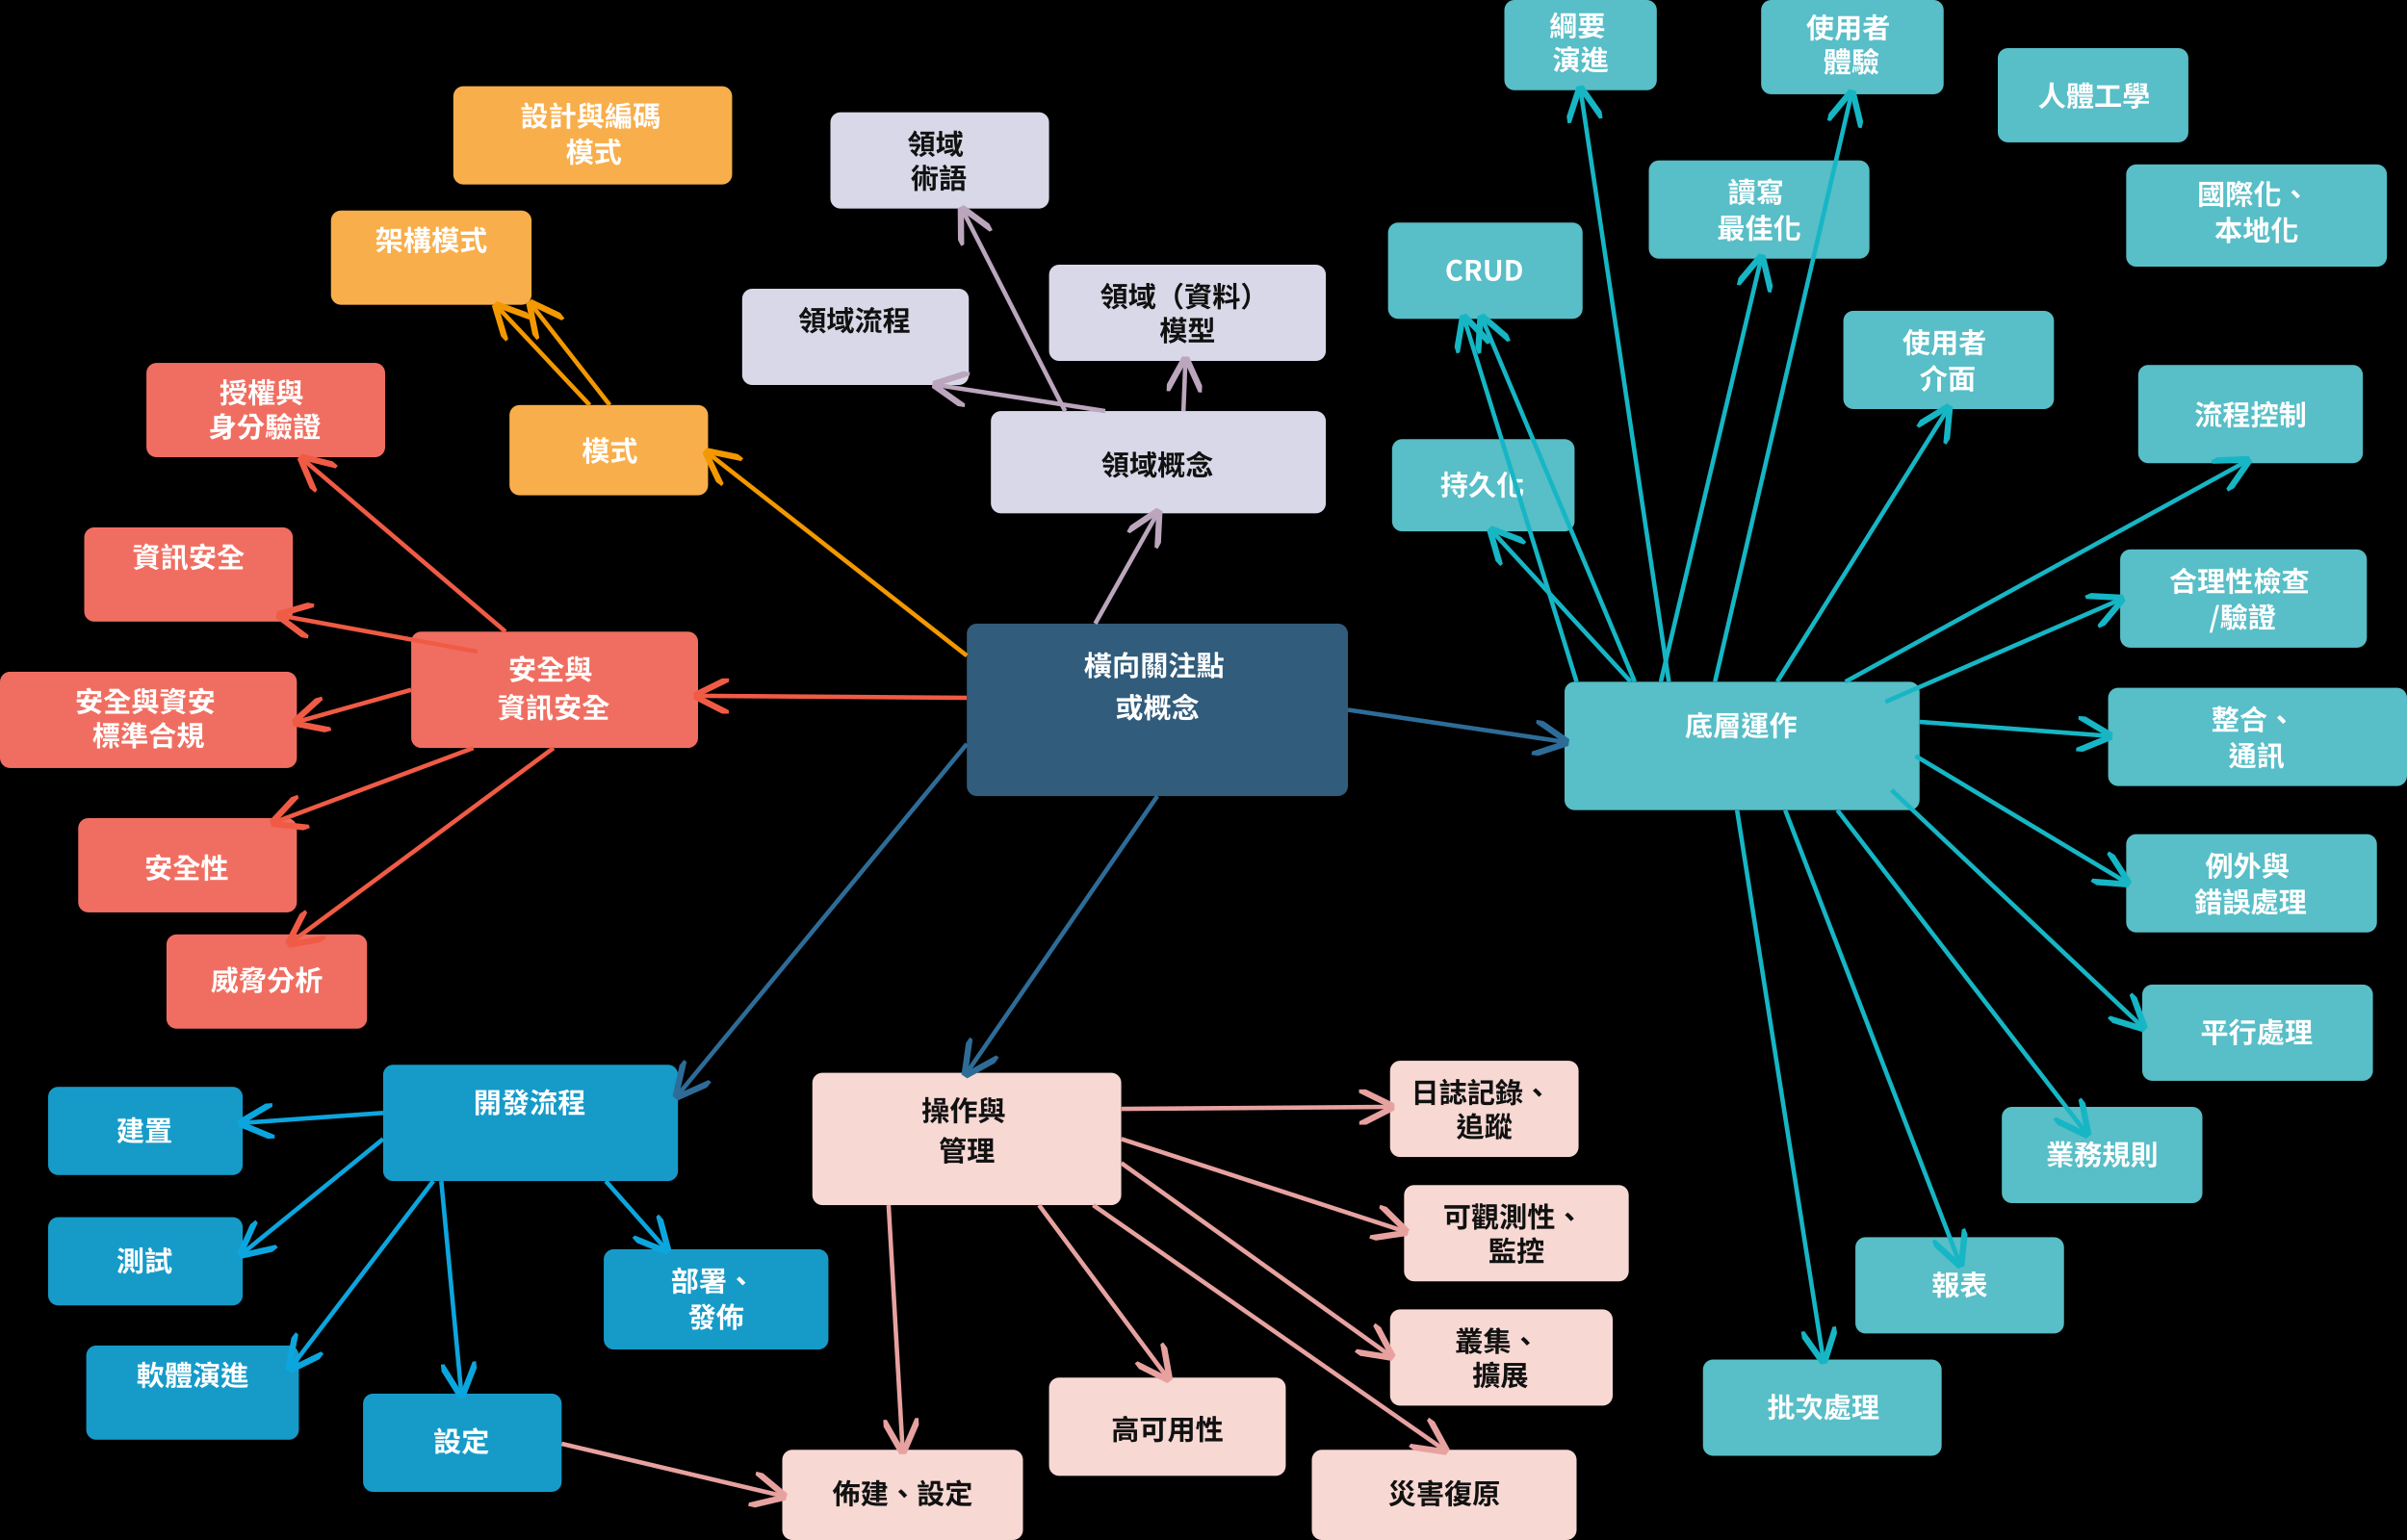
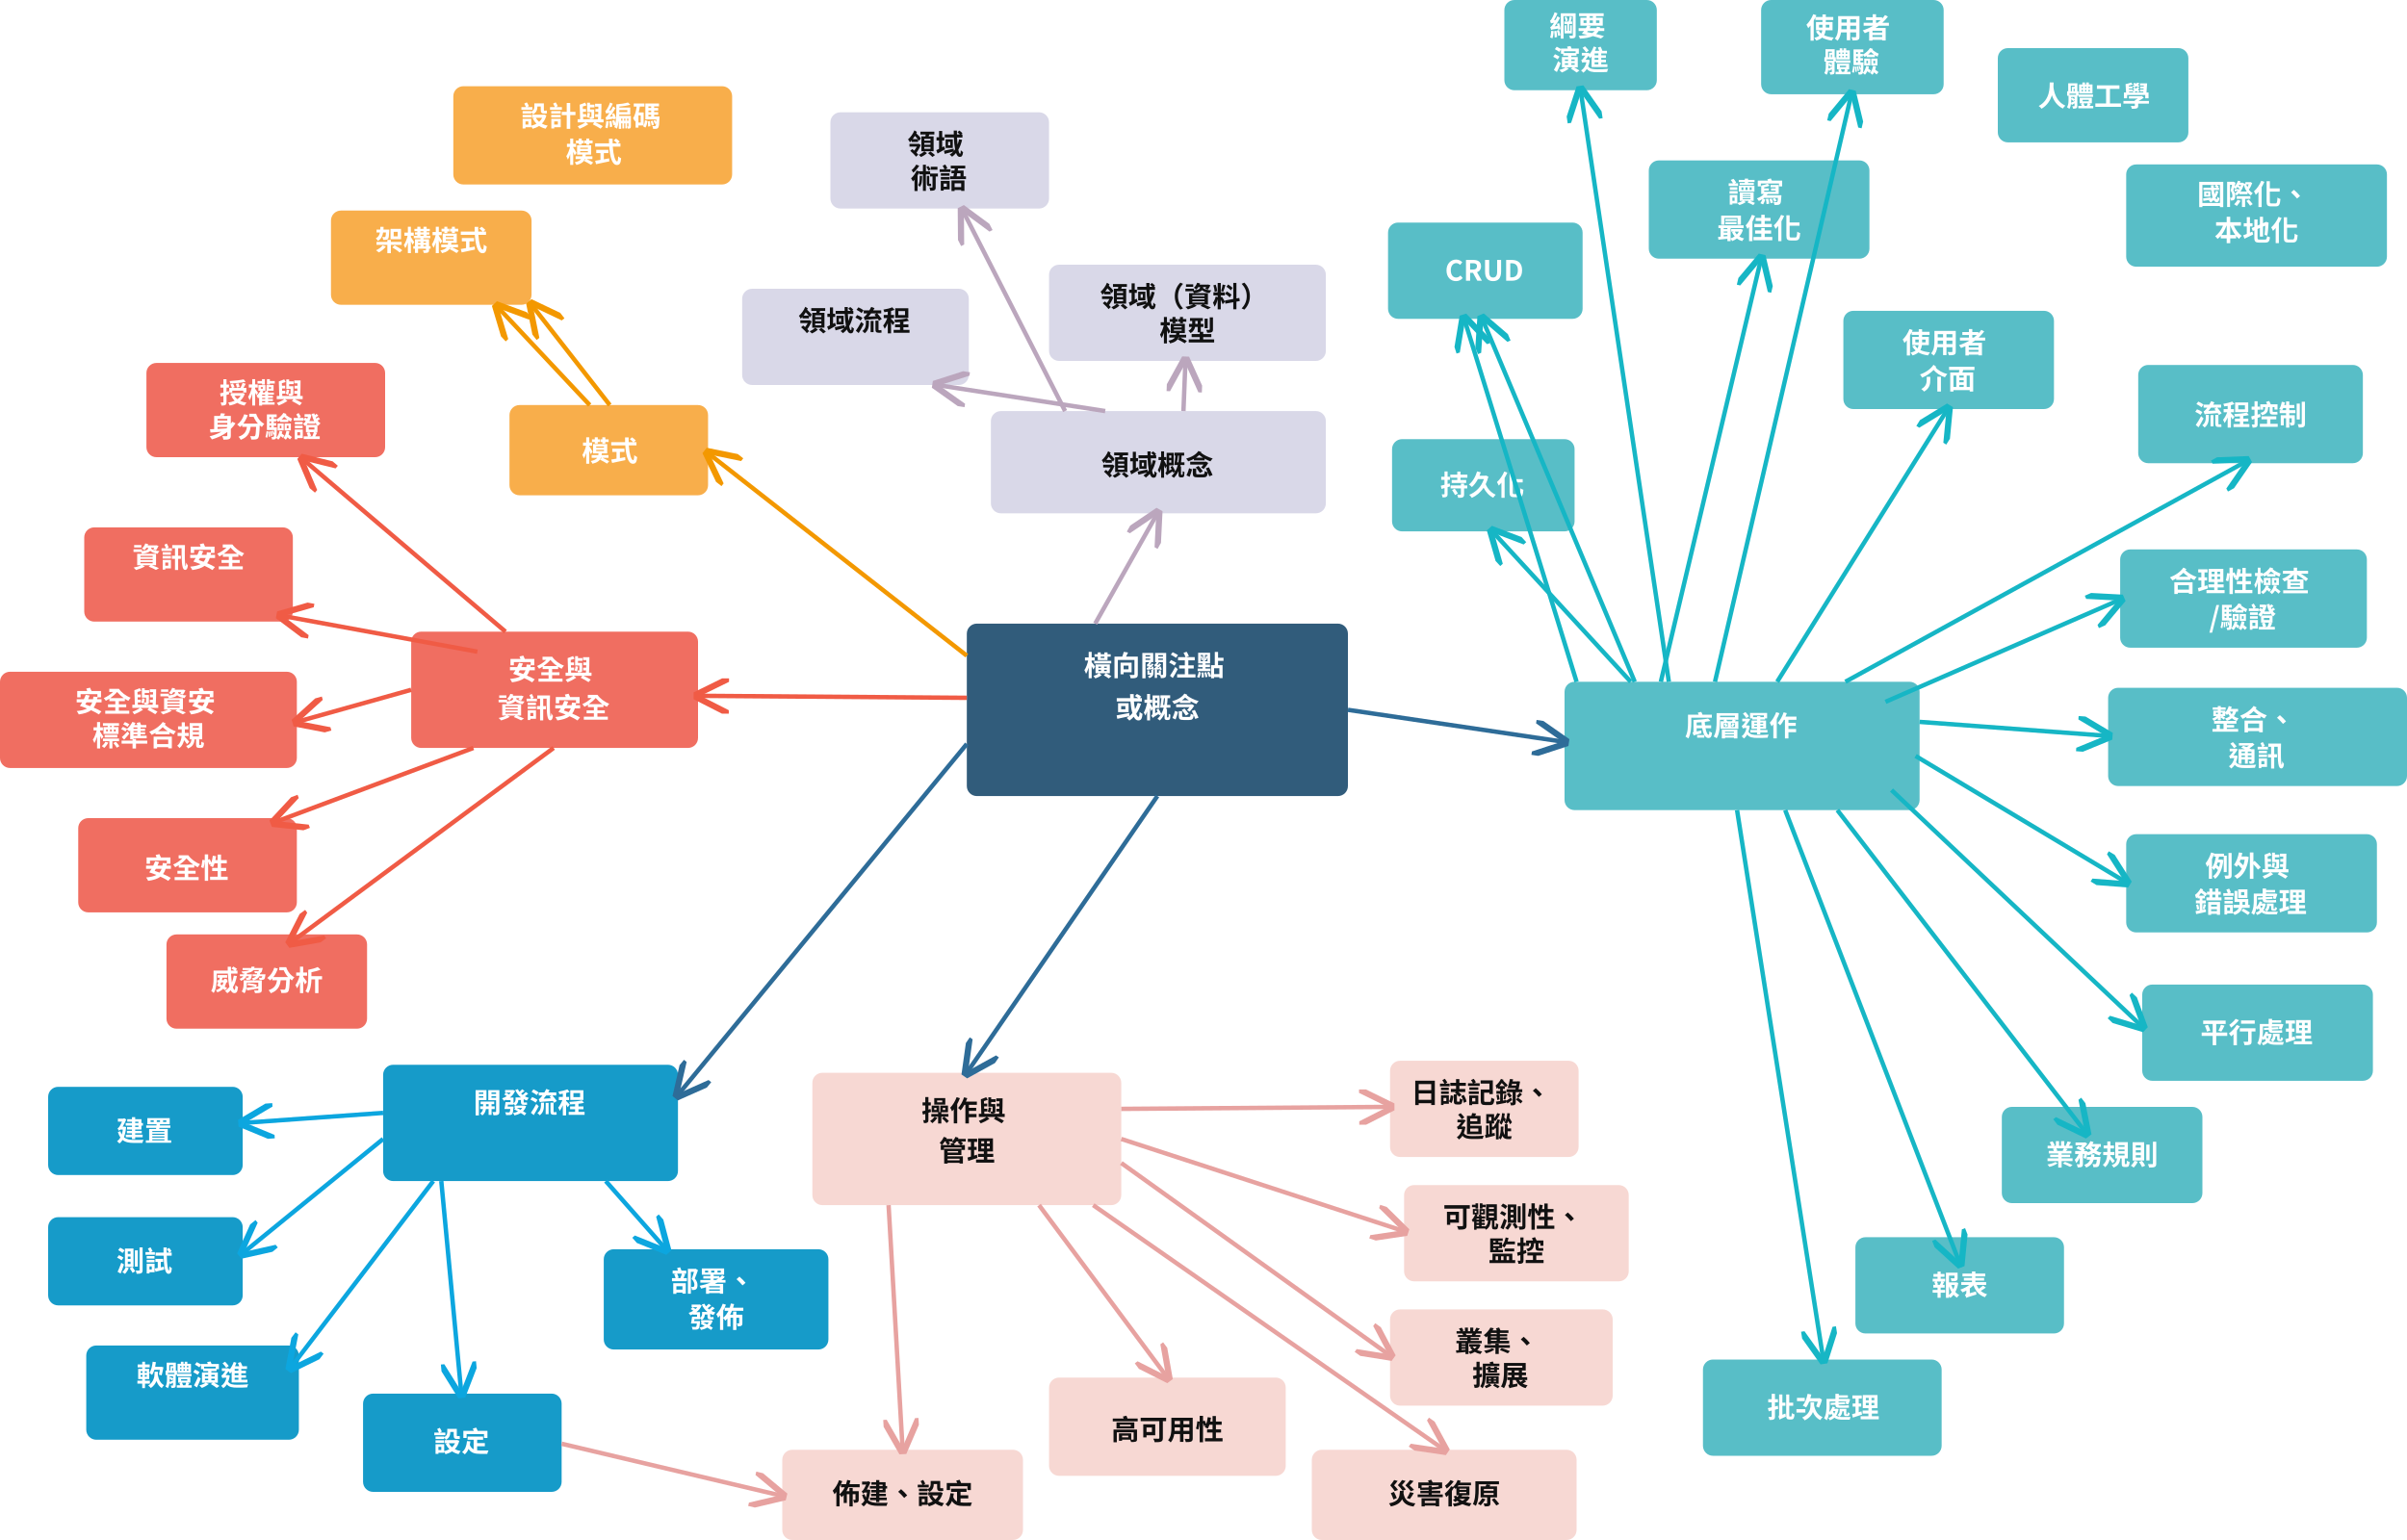
<svg xmlns="http://www.w3.org/2000/svg" width="1200" height="768" viewBox="0 0 1200 768">
-   <rect width="1200" height="768" fill="#000" />
+   <rect width="1200" height="768" fill="#ffffff" />
  <defs>
    <marker id="arrow" markerWidth="8" markerHeight="8" refX="7" refY="4" orient="auto">
      <path d="M0,0 L8,4 L0,8" fill="none" stroke="context-stroke" stroke-width="1.4" />
    </marker>
  </defs>
  <style>
    .box { stroke: none; rx: 5; }
    .dark { fill: #315c7b; }
    .blue { fill: #169bc9; }
    .cyan { fill: #58bec7; }
    .orange { fill: #f8ae4b; }
    .red { fill: #f06e61; }
    .pink { fill: #f7d8d3; }
    .lav { fill: #d9d8e8; }
    .text { font-family: "Noto Sans CJK TC", "Noto Sans TC", sans-serif; fill: #fff; font-size: 14px; font-weight: 600; text-anchor: middle; }
    .darktext { font-family: "Noto Sans CJK TC", "Noto Sans TC", sans-serif; fill: #111; font-size: 14px; font-weight: 600; text-anchor: middle; }
    .line { fill: none; stroke-width: 2.2; marker-end: url(#arrow); }
    .dblue { stroke: #2e6c98; }
    .scyan { stroke: #16b6c5; }
    .sorange { stroke: #f39800; }
    .sred { stroke: #f05b45; }
    .sblue { stroke: #0ca6df; }
    .spink { stroke: #e7a2a0; }
    .slav { stroke: #bba6bd; }
  </style>
  <rect class="box dark" x="482" y="311" width="190" height="86" />
  <text class="text" x="577" y="337">
    <tspan x="577">橫向關注點</tspan>
    <tspan x="577" dy="21">或概念</tspan>
  </text>
  <rect class="box red" x="205" y="315" width="143" height="58" />
  <text class="text" x="276" y="339">
    <tspan x="276">安全與</tspan>
    <tspan x="276" dy="19">資訊安全</tspan>
  </text>
  <path class="line sred" d="M482 348 L348 347" />
  <rect class="box red" x="73" y="181" width="119" height="47" />
  <text class="text" x="132" y="201">
    <tspan x="132">授權與</tspan>
    <tspan x="132" dy="17">身分驗證</tspan>
  </text>
  <rect class="box red" x="42" y="263" width="104" height="47" />
  <text class="text" x="94" y="283">
    <tspan x="94">資訊安全</tspan>
  </text>
  <rect class="box red" x="0" y="335" width="148" height="48" />
  <text class="text" x="74" y="355">
    <tspan x="74">安全與資安</tspan>
    <tspan x="74" dy="17">標準合規</tspan>
  </text>
  <rect class="box red" x="39" y="408" width="109" height="47" />
  <text class="text" x="93" y="438">安全性</text>
  <rect class="box red" x="83" y="466" width="100" height="47" />
  <text class="text" x="133" y="494">
    <tspan x="133">威脅分析</tspan>
  </text>
  <path class="line sred" d="M252 315 L151 229" />
  <path class="line sred" d="M238 325 L140 307" />
  <path class="line sred" d="M205 344 L148 360" />
  <path class="line sred" d="M236 373 L137 410" />
  <path class="line sred" d="M276 373 L145 470" />
  <rect class="box orange" x="254" y="202" width="99" height="45" />
  <text class="text" x="304" y="230">模式</text>
  <rect class="box orange" x="165" y="105" width="100" height="47" />
  <text class="text" x="215" y="125">
    <tspan x="215">架構模式</tspan>
  </text>
  <rect class="box orange" x="226" y="43" width="139" height="49" />
  <text class="text" x="296" y="63">
    <tspan x="296">設計與編碼</tspan>
    <tspan x="296" dy="18">模式</tspan>
  </text>
  <path class="line sorange" d="M482 327 L353 226" />
  <path class="line sorange" d="M304 202 L265 152" />
  <path class="line sorange" d="M294 202 L248 153" />
  <rect class="box lav" x="494" y="205" width="167" height="51" />
  <text class="darktext" x="577" y="237">領域概念</text>
  <rect class="box lav" x="414" y="56" width="109" height="48" />
  <text class="darktext" x="468" y="77">
    <tspan x="468">領域</tspan>
    <tspan x="468" dy="17">術語</tspan>
  </text>
  <rect class="box lav" x="370" y="144" width="113" height="48" />
  <text class="darktext" x="426" y="165">
    <tspan x="426">領域流程</tspan>
  </text>
  <rect class="box lav" x="523" y="132" width="138" height="48" />
  <text class="darktext" x="592" y="153">
    <tspan x="592">領域（資料）</tspan>
    <tspan x="592" dy="17">模型</tspan>
  </text>
  <path class="line slav" d="M546 311 L577 256" />
  <path class="line slav" d="M531 205 L480 105" />
  <path class="line slav" d="M551 205 L467 192" />
  <path class="line slav" d="M590 205 L591 180" />
  <rect class="box blue" x="191" y="531" width="147" height="58" />
  <text class="text" x="264" y="555">
    <tspan x="264">開發流程</tspan>
  </text>
  <rect class="box blue" x="24" y="542" width="97" height="44" />
  <text class="text" x="72" y="569">建置</text>
  <rect class="box blue" x="24" y="607" width="97" height="44" />
  <text class="text" x="72" y="634">測試</text>
  <rect class="box blue" x="43" y="671" width="106" height="47" />
  <text class="text" x="96" y="691">
    <tspan x="96">軟體演進</tspan>
  </text>
  <rect class="box blue" x="301" y="623" width="112" height="50" />
  <text class="text" x="357" y="644">
    <tspan x="357">部署、</tspan>
    <tspan x="357" dy="18">發佈</tspan>
  </text>
  <rect class="box blue" x="181" y="695" width="99" height="49" />
  <text class="text" x="230" y="724">設定</text>
  <path class="line dblue" d="M482 371 L338 546" />
  <path class="line sblue" d="M191 555 L121 560" />
  <path class="line sblue" d="M191 568 L121 625" />
  <path class="line sblue" d="M216 589 L145 682" />
  <path class="line sblue" d="M302 589 L332 623" />
  <path class="line sblue" d="M220 589 L230 695" />
  <rect class="box pink" x="405" y="535" width="154" height="66" />
  <text class="darktext" x="482" y="559">
    <tspan x="482">操作與</tspan>
    <tspan x="482" dy="20">管理</tspan>
  </text>
  <rect class="box pink" x="693" y="529" width="94" height="48" />
  <text class="darktext" x="740" y="550">
    <tspan x="740">日誌記錄、</tspan>
    <tspan x="740" dy="17">追蹤</tspan>
  </text>
  <rect class="box pink" x="700" y="591" width="112" height="48" />
  <text class="darktext" x="756" y="612">
    <tspan x="756">可觀測性、</tspan>
    <tspan x="756" dy="17">監控</tspan>
  </text>
  <rect class="box pink" x="693" y="653" width="111" height="48" />
  <text class="darktext" x="748" y="674">
    <tspan x="748">叢集、</tspan>
    <tspan x="748" dy="17">擴展</tspan>
  </text>
  <rect class="box pink" x="390" y="723" width="120" height="45" />
  <text class="darktext" x="450" y="750">佈建、設定</text>
  <rect class="box pink" x="523" y="687" width="118" height="49" />
  <text class="darktext" x="582" y="718">高可用性</text>
  <rect class="box pink" x="654" y="723" width="132" height="45" />
  <text class="darktext" x="720" y="750">災害復原</text>
  <path class="line dblue" d="M577 397 L482 535" />
  <path class="line spink" d="M559 553 L693 552" />
  <path class="line spink" d="M559 568 L700 614" />
  <path class="line spink" d="M559 580 L693 676" />
  <path class="line spink" d="M443 601 L450 723" />
  <path class="line spink" d="M518 601 L582 687" />
  <path class="line spink" d="M545 601 L720 723" />
  <path class="line spink" d="M280 720 L390 746" />
  <rect class="box cyan" x="780" y="340" width="177" height="64" />
  <text class="text" x="868" y="367">
    <tspan x="868">底層運作</tspan>
  </text>
  <path class="line dblue" d="M672 354 L780 370" />
  <rect class="box cyan" x="694" y="219" width="91" height="46" />
  <text class="text" x="739" y="247">持久化</text>
  <rect class="box cyan" x="692" y="111" width="97" height="48" />
  <text class="text" x="740" y="140">
    <tspan x="740">CRUD</tspan>
  </text>
  <rect class="box cyan" x="750" y="0" width="76" height="45" />
  <text class="text" x="788" y="18">
    <tspan x="788">綱要</tspan>
    <tspan x="788" dy="17">演進</tspan>
  </text>
  <rect class="box cyan" x="878" y="0" width="91" height="47" />
  <text class="text" x="923" y="19">
    <tspan x="923">使用者</tspan>
    <tspan x="923" dy="17">體驗</tspan>
  </text>
  <rect class="box cyan" x="996" y="24" width="95" height="47" />
  <text class="text" x="1044" y="53">人體工學</text>
  <rect class="box cyan" x="1060" y="82" width="130" height="51" />
  <text class="text" x="1125" y="102">
    <tspan x="1125">國際化、</tspan>
    <tspan x="1125" dy="18">本地化</tspan>
  </text>
  <rect class="box cyan" x="919" y="155" width="105" height="49" />
  <text class="text" x="971" y="176">
    <tspan x="971">使用者</tspan>
    <tspan x="971" dy="18">介面</tspan>
  </text>
  <rect class="box cyan" x="1066" y="182" width="112" height="49" />
  <text class="text" x="1122" y="212">流程控制</text>
  <rect class="box cyan" x="1057" y="274" width="123" height="49" />
  <text class="text" x="1118" y="295">
    <tspan x="1118">合理性檢查</tspan>
    <tspan x="1118" dy="18">/驗證</tspan>
  </text>
  <rect class="box cyan" x="1051" y="343" width="149" height="49" />
  <text class="text" x="1125" y="364">
    <tspan x="1125">整合、</tspan>
    <tspan x="1125" dy="18">通訊</tspan>
  </text>
  <rect class="box cyan" x="1060" y="416" width="125" height="49" />
  <text class="text" x="1122" y="437">
    <tspan x="1122">例外與</tspan>
    <tspan x="1122" dy="18">錯誤處理</tspan>
  </text>
  <rect class="box cyan" x="1068" y="491" width="115" height="48" />
  <text class="text" x="1125" y="520">平行處理</text>
  <rect class="box cyan" x="998" y="552" width="100" height="48" />
  <text class="text" x="1048" y="581">業務規則</text>
  <rect class="box cyan" x="925" y="617" width="104" height="48" />
  <text class="text" x="977" y="646">報表</text>
  <rect class="box cyan" x="849" y="678" width="119" height="48" />
  <text class="text" x="909" y="707">
    <tspan x="909">批次處理</tspan>
  </text>
  <rect class="box cyan" x="822" y="80" width="110" height="49" />
  <text class="text" x="877" y="101">
    <tspan x="877">讀寫</tspan>
    <tspan x="877" dy="18">最佳化</tspan>
  </text>
  <path class="line scyan" d="M813 340 L744 265" />
  <path class="line scyan" d="M815 340 L739 159" />
  <path class="line scyan" d="M832 340 L788 45" />
  <path class="line scyan" d="M855 340 L923 47" />
  <path class="line scyan" d="M886 340 L971 204" />
  <path class="line scyan" d="M920 340 L1120 230" />
  <path class="line scyan" d="M940 350 L1057 299" />
  <path class="line scyan" d="M957 360 L1051 367" />
  <path class="line scyan" d="M955 377 L1060 440" />
  <path class="line scyan" d="M943 394 L1068 512" />
  <path class="line scyan" d="M916 404 L1040 565" />
  <path class="line scyan" d="M890 404 L977 630" />
  <path class="line scyan" d="M866 404 L909 678" />
  <path class="line scyan" d="M786 340 L730 159" />
  <path class="line scyan" d="M828 340 L878 129" />
</svg>
